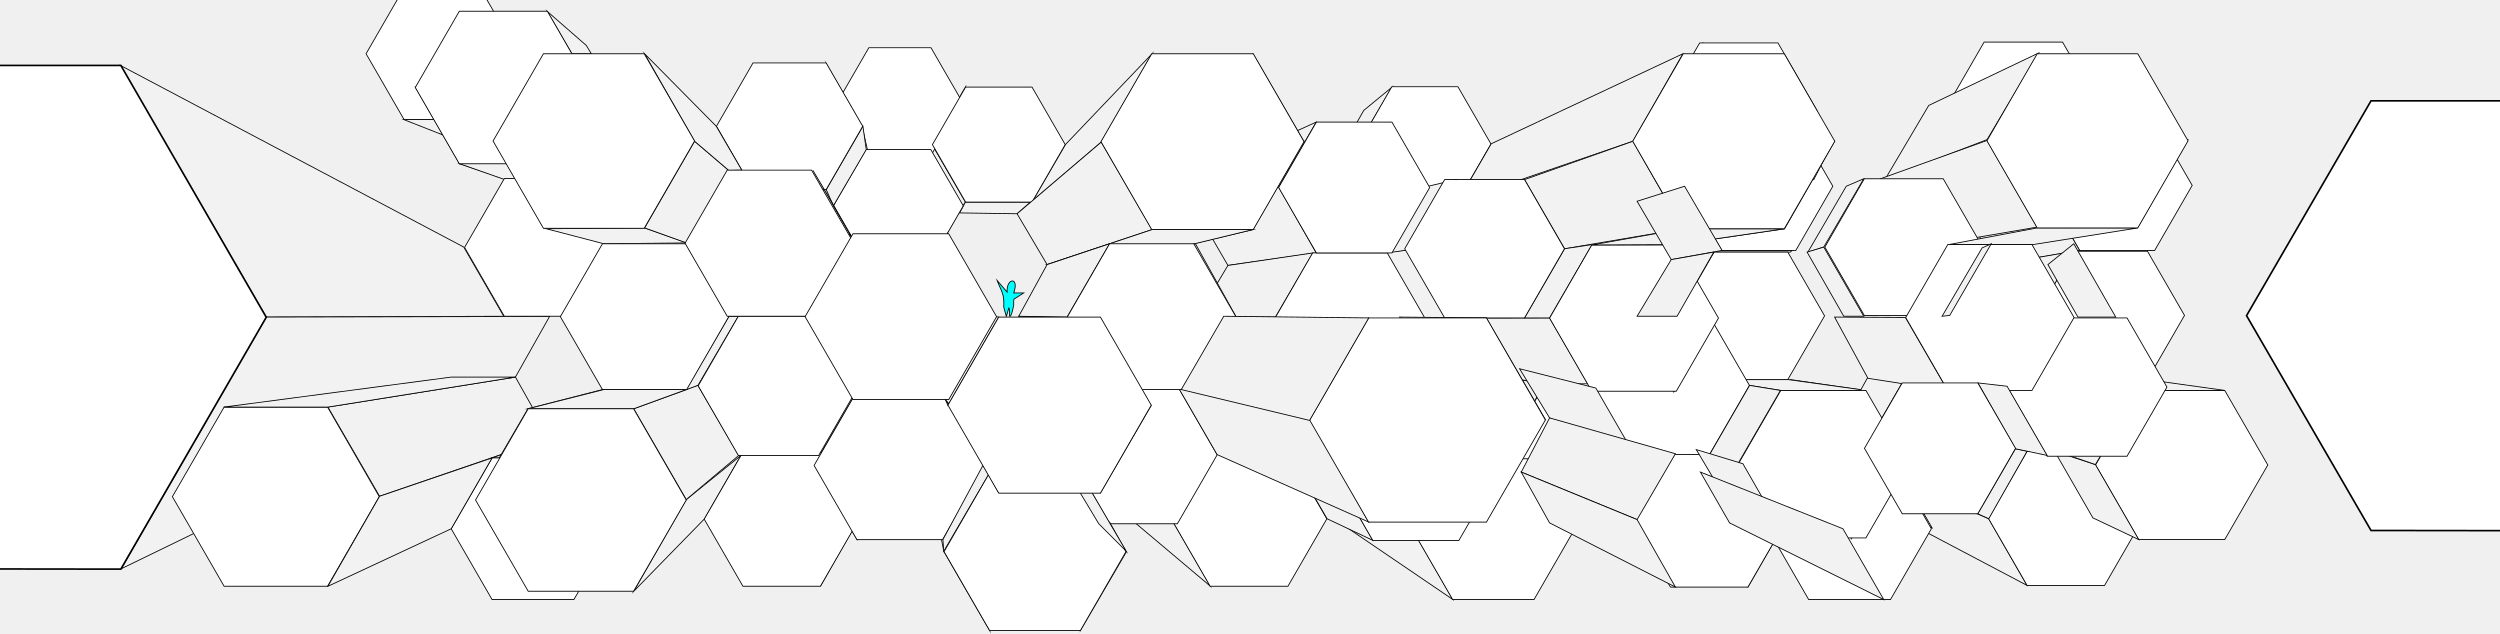
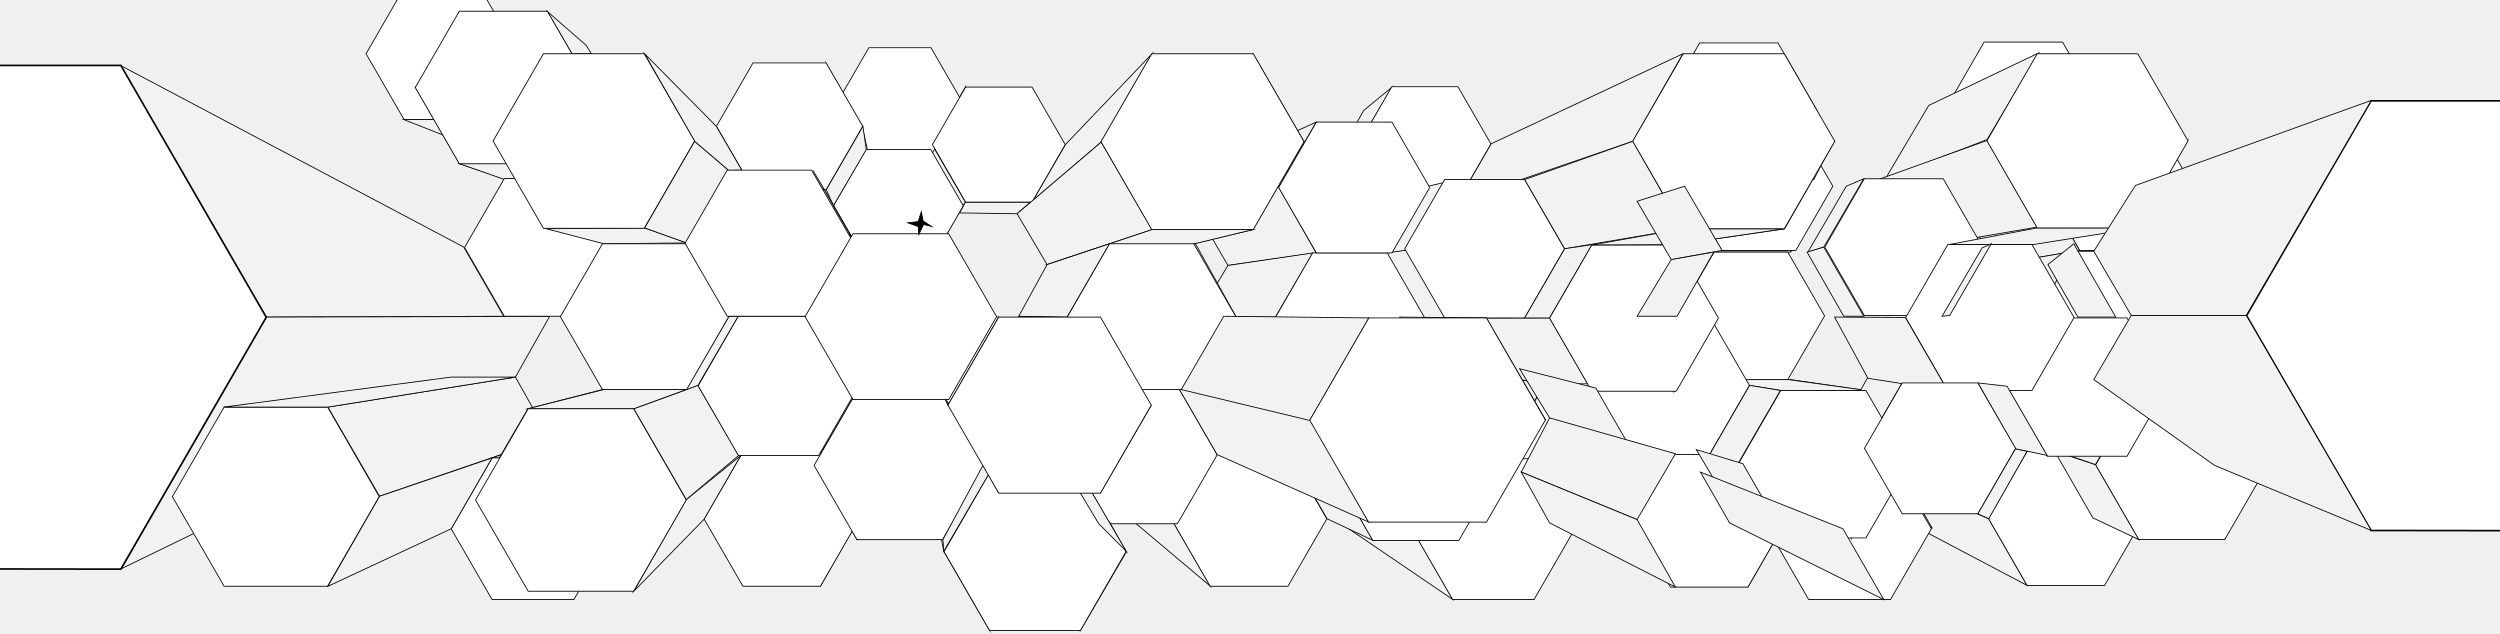
<svg xmlns="http://www.w3.org/2000/svg" width="3000" height="760" viewBox="0 0 3000 760">
  <defs>
    <style>
      .cls-1 {
        fill: #f2f2f2;
      }

      .cls-1, .cls-2, .cls-3, .cls-4 {
        stroke: #000;
        stroke-miterlimit: 10;
      }

      .cls-2, .cls-3 {
        fill: #fff;
      }

      .cls-3 {
        stroke-width: 2px;
-       }
- 
-       .cls-4 {
-         fill: aqua;
      }
    </style>
  </defs>
  <g id="_02stage" data-name="02stage">
    <polygon id="s63" class="cls-1" points="1602.5 192.5 1636.5 132.5 1670.5 104.5 1630.5 172.5 1602.5 192.5" />
    <polygon id="_25" data-name="25" class="cls-2" points="1749.51 104.08 1670.17 104.08 1630.5 172.79 1670.17 241.5 1749.51 241.5 1789.17 172.79 1749.51 104.08" />
    <polygon id="s41" class="cls-1" points="1437.5 256.5 1473.5 318.5 1579.5 303.5 1534.5 224.5 1437.5 256.5" />
    <polygon id="s40" class="cls-1" points="1530.5 380.5 1575.5 303.5 1473.5 318.5 1436.5 380.5 1530.5 380.5" />
    <polygon id="s88" class="cls-1" points="2438.5 292.5 2337.5 292.5 2444.5 272.5 2565.5 272.5 2438.5 292.5" />
    <polygon id="s52" class="cls-1" points="1437.5 256.5 1473.5 194.5 1579.5 146.5 1534.5 224.5 1437.5 256.5" />
    <polygon id="s60" class="cls-1" points="1853.5 460.5 1811.5 453.5 1770.5 525.5 1808.5 539.5 1853.5 460.5" />
    <polygon id="s62" class="cls-1" points="1618.5 634.5 1601.5 567.5 1694.5 634.5 1743.5 719.5 1618.5 634.5" />
    <polygon id="s59" class="cls-1" points="1859.5 381.5 1910.5 469.5 1811.5 453.5 1770.5 381.73 1859.5 381.5" />
    <polygon id="s61" class="cls-1" points="1687.5 525.5 1770.5 525.5 1808.48 539.07 1840.5 550.5 1743.5 550.5 1687.5 525.5" />
    <polygon id="s57" class="cls-1" points="1749.5 241.5 1789.5 172.5 2019.5 64.5 1959.5 169.5 1749.5 241.5" />
    <polygon id="s56" class="cls-1" points="1877.5 298.5 1829.42 215.5 1959.5 169.5 2019.5 274.5 1877.5 298.5" />
    <polygon id="s94" class="cls-1" points="2251.5 564.5 2286.5 625.5 2432.5 702.5 2386.5 622.5 2251.5 564.5" />
    <polygon id="_42" data-name="42" class="cls-2" points="2525.48 541.5 2432.52 541.5 2386.05 622 2432.52 702.5 2525.48 702.5 2571.95 622 2525.48 541.5" />
    <polygon id="_50" data-name="50" class="cls-2" points="2585.61 144.5 2495.54 144.5 2450.5 222.5 2495.54 300.51 2585.61 300.51 2630.64 222.5 2585.61 144.5" />
    <polygon id="_49" data-name="49" class="cls-2" points="2576.96 301.5 2488.04 301.5 2443.59 378.5 2488.04 455.5 2576.96 455.5 2621.41 378.5 2576.96 301.5" />
    <polygon id="_48" data-name="48" class="cls-2" points="2669.67 468.5 2566.33 468.5 2514.65 558 2566.33 647.5 2669.67 647.5 2721.35 558 2669.67 468.5" />
    <polygon id="_51" data-name="51" class="cls-2" points="2475.05 50.5 2380.95 50.5 2333.89 132 2380.95 213.5 2475.05 213.5 2522.11 132 2475.05 50.5" />
    <polygon id="s87" class="cls-1" points="2246.5 317.5 2286.5 255.5 2625.5 167.5 2565.5 272.5 2246.5 317.5" />
    <polygon id="s90" class="cls-1" points="2358.5 255.5 2450.5 222.5 2495.5 300.5 2395.5 317.5 2358.5 255.5" />
    <polygon id="s92" class="cls-1" points="2262.5 214.5 2384.5 167.5 2446.5 63.5 2314.5 126.5 2262.5 214.5" />
    <polygon id="s91" class="cls-1" points="2304.5 296.5 2444.5 272.5 2384.5 168.5 2256.5 214.5 2304.5 296.5" />
    <polygon id="s89" class="cls-1" points="2395.5 317.5 2488.5 301.5 2443.5 378.5 2358.5 379.5 2395.5 317.5" />
    <polygon id="s85" class="cls-1" points="2511.5 621.5 2566.5 647.5 2514.5 557.5 2465.5 541.5 2511.5 621.5" />
    <polygon id="s84" class="cls-1" points="2269.5 548.5 2237.5 538.5 2282.5 616.5 2318.5 633.5 2269.5 548.5" />
    <polygon id="s82" class="cls-1" points="2237.5 468.5 2148.5 455.5 2201.5 524.5 2290.5 556.5 2237.5 468.5" />
    <polygon id="s80" class="cls-1" points="2045.5 455.5 2089.5 379.04 2082.5 378.5 2042.5 449.5 2045.5 455.5" />
    <polygon id="s79" class="cls-1" points="2136.5 468.5 2056.5 455.5 2145.5 455.5 2239.5 468.5 2136.5 468.5" />
    <polygon id="s78" class="cls-1" points="1972.5 379.5 1959.5 379.5 2003.5 455.5 2020.5 462.5 1972.5 379.5" />
    <polygon id="s77" class="cls-1" points="2097.5 704.5 2143.5 624.5 2091.5 566.5 2058.5 628.5 2097.5 704.5" />
    <polygon id="s76" class="cls-1" points="2094.5 146.5 2036.5 193.5 2072.5 255.5 2139.5 223.5 2094.5 146.5" />
    <polygon id="s75" class="cls-1" points="2043.5 51.5 2003.5 132.5 2039.5 193.5 2090.5 132.5 2043.5 51.5" />
    <polygon id="s73" class="cls-1" points="2030.5 214.5 2016.5 241.5 2094.5 241.5 2124.5 214.5 2030.5 214.5" />
    <polygon id="s70" class="cls-1" points="1829.5 293.5 1817.5 317.5 1854.5 379.5 1880.5 381.5 1829.5 293.5" />
    <polygon id="s68" class="cls-1" points="2059.5 302.5 2062.5 300.5 2150.5 300.5 2148.5 302.5 2059.5 302.5" />
    <polygon id="s66" class="cls-1" points="2530.5 463.5 2566.5 468.5 2514.5 557.5 2482.5 546.5 2530.5 463.5" />
    <polygon id="s67" class="cls-1" points="2576.5 455.5 2669.5 468.5 2578.5 468.5 2488.5 455.5 2576.5 455.5" />
    <polygon id="s97" class="cls-1" points="2201.5 524.5 2237.5 537.5 2282.5 459.5 2241.5 452.5 2201.5 524.5" />
    <polygon id="s93" class="cls-1" points="2418.5 538.5 2432.5 541.5 2386.5 622.5 2373.32 616.5 2418.5 538.5" />
    <polygon id="s58" class="cls-1" points="1877.5 298.5 1910.5 293.5 1859.5 381.5 1829.42 381.5 1877.5 298.5" />
    <polygon id="s35" class="cls-1" points="1656.5 303.5 1699.5 298.5 1747.5 381.5 1701.5 381.5 1656.5 303.5" />
    <polygon id="s36" class="cls-1" points="1664.5 303.5 1709.5 224.5 1747.5 215.5 1699.5 298.5 1664.5 303.5" />
    <polygon id="s83" class="cls-1" points="2170.5 548.5 2121.5 524.5 2201.5 524.5 2268.5 548.5 2170.5 548.5" />
    <polygon id="_39" data-name="39" class="cls-2" points="2145.31 302.5 2056.93 302.5 2012.74 379.04 2056.93 455.58 2145.31 455.58 2189.5 379.04 2145.31 302.5" />
    <polygon id="_37" data-name="37" class="cls-2" points="2154.96 146.5 2066.04 146.5 2021.59 223.5 2066.04 300.5 2154.96 300.5 2199.41 223.5 2154.96 146.5" />
    <polygon id="_36" data-name="36" class="cls-2" points="2331.84 214.5 2237.16 214.5 2189.82 296.5 2237.16 378.5 2331.84 378.5 2379.18 296.5 2331.84 214.5" />
    <polygon id="s86" class="cls-1" points="2338.5 293.5 2444.5 273.5 2565.5 273.5 2439.5 293.5 2338.5 293.5" />
    <polygon id="_44" data-name="44" class="cls-2" points="2565.33 64.5 2444.67 64.5 2384.33 169 2444.67 273.5 2565.33 273.5 2625.67 169 2565.33 64.5" />
    <polygon id="_43" data-name="43" class="cls-2" points="2552.42 381.5 2456.58 381.5 2408.66 464.5 2456.58 547.5 2552.42 547.5 2600.34 464.5 2552.42 381.5" />
    <polygon id="s96" class="cls-1" points="2337.5 468.96 2241.5 453.96 2201.5 380.5 2286.5 380.96 2337.5 468.96" />
    <polygon id="_46" data-name="46" class="cls-2" points="2438.36 293.5 2337.33 293.5 2286.81 381 2337.33 468.5 2438.36 468.5 2488.88 381 2438.36 293.5" />
    <polygon id="_47" data-name="47" class="cls-2" points="2268.57 549.5 2170.43 549.5 2121.35 634.5 2170.43 719.5 2268.57 719.5 2317.65 634.5 2268.57 549.5" />
    <polygon id="s81" class="cls-1" points="2221.5 646.5 2219.5 634.5 2268.5 549.5 2272.5 558.5 2221.5 646.5" />
    <polygon id="_26" data-name="26" class="cls-2" points="1664.67 303.5 1575.18 303.5 1530.43 381 1575.18 458.5 1664.67 458.5 1709.41 381 1664.67 303.5" />
    <polygon id="_27" data-name="27" class="cls-2" points="1670.32 146.5 1579.68 146.5 1534.36 225 1579.68 303.5 1670.32 303.5 1715.64 225 1670.32 146.5" />
    <polygon id="_28" data-name="28" class="cls-2" points="1829.42 215.5 1733.58 215.5 1685.66 298.5 1733.58 381.5 1829.42 381.5 1877.34 298.5 1829.42 215.5" />
    <polygon id="_33" data-name="33" class="cls-2" points="1944.42 460.56 1853.81 460.56 1808.5 539.03 1853.81 617.5 1944.42 617.5 1989.72 539.03 1944.42 460.56" />
    <polygon id="_32" data-name="32" class="cls-2" points="2097.48 543.5 2004.52 543.5 1958.05 624 2004.52 704.5 2097.48 704.5 2143.95 624 2097.48 543.5" />
    <polygon id="_41" data-name="41" class="cls-2" points="2051.42 379.5 1955.58 379.5 1907.66 462.5 1955.58 545.5 2051.42 545.5 2099.34 462.5 2051.42 379.5" />
    <polygon id="s74" class="cls-1" points="2059.5 215.5 2051.5 224.5 2094.5 147.5 2106.5 133.5 2059.5 215.5" />
    <polygon id="_38" data-name="38" class="cls-2" points="2133.54 51.5 2039.62 51.5 1992.66 132.84 2039.62 214.17 2133.54 214.17 2180.5 132.84 2133.54 51.5" />
    <polygon id="_40" data-name="40" class="cls-2" points="2239.09 468.5 2136.91 468.5 2085.81 557 2136.91 645.5 2239.09 645.5 2290.19 557 2239.09 468.5" />
    <polygon id="s71" class="cls-1" points="2008.5 470.5 1997.5 442.5 2034.5 382.5 2060.5 382.5 2008.5 470.5" />
    <polygon id="s69" class="cls-1" points="2201.5 169.5 2074.5 193.5 2011.5 293.5 2141.5 274.5 2201.5 169.5" />
    <polygon id="_35" data-name="35" class="cls-2" points="2011.52 293.96 1910.17 293.96 1859.5 381.73 1910.17 469.5 2011.52 469.5 2062.19 381.73 2011.52 293.96" />
    <polygon id="_34" data-name="34" class="cls-2" points="1840.79 550.5 1743.21 550.5 1694.43 635 1743.21 719.5 1840.79 719.5 1889.57 635 1840.79 550.5" />
    <polygon id="s55" class="cls-1" points="2011.5 293.5 2141.5 274.5 2019.5 274.5 1910.17 293.96 2011.5 293.5" />
    <polygon id="s72" class="cls-1" points="2139.5 65.5 2129.5 133.5 2176.5 215.5 2199.5 170.5 2139.5 65.5" />
    <polygon id="_31" data-name="31" class="cls-2" points="2141.12 64.5 2019.88 64.5 1959.26 169.5 2019.88 274.5 2141.12 274.5 2201.74 169.5 2141.12 64.5" />
    <polygon id="s110" class="cls-1" points="1042.5 193.5 1113.5 194.5 1115.5 179.5 1039.5 179.5 1042.5 193.5" />
    <polygon id="s1" class="cls-1" points="484.5 143.5 576.5 143.5 649.5 177.5 573.5 178.5 484.5 143.5" />
    <polygon id="_2" data-name="2" class="cls-2" points="576.11 -14.5 484.89 -14.5 439.28 64.5 484.89 143.5 576.11 143.5 621.72 64.5 576.11 -14.5" />
    <polygon id="s33" class="cls-1" points="144.5 78.5 319.5 380.5 604.5 379.5 556.5 296.5 144.5 78.5" />
    <polygon id="s32" class="cls-1" points="145.5 682.5 618.5 452.5 659.5 379.72 319.5 380.5 145.5 682.5" />
    <polygon id="s3" class="cls-1" points="393.5 488.5 455.5 595.5 659.5 525.5 618.5 452.5 393.5 488.5" />
    <polygon id="s20" class="cls-1" points="1321.5 170.5 1239.5 240.5 1278.5 173.5 1382.5 64.5 1321.5 170.5" />
    <polygon id="s23" class="cls-1" points="1222.5 379.5 1257.5 442.5 1331.5 467.5 1280.5 380.5 1222.5 379.5" />
    <polygon id="s50" class="cls-1" points="1320.5 380.5 1280.5 380.5 1331.5 467.5 1381.5 486.5 1320.5 380.5" />
    <polygon id="s19" class="cls-1" points="605.5 214.5 696.5 214.5 656.5 196.5 551.5 196.5 605.5 214.5" />
    <polygon id="s18" class="cls-1" points="591.5 169.5 700.5 214.5 748.5 296.5 652.5 273.5 591.5 169.5" />
    <polygon id="s17" class="cls-1" points="791.5 379.5 674.5 380.5 724.5 292.5 826.5 319.5 791.5 379.5" />
    <polygon id="s16" class="cls-1" points="791.5 379.5 827.5 440.5 724.5 467.5 674.5 380.5 791.5 379.5" />
    <polygon id="s15" class="cls-1" points="744.5 524.5 659.5 524.5 590.5 549.5 685.5 549.5 744.5 524.5" />
    <polygon id="s14" class="cls-1" points="633.5 490.5 827.5 440.5 791.5 504.5 570.5 598.5 633.5 490.5" />
    <polygon id="s11" class="cls-1" points="1028.5 469.5 1028.5 469.5 976.5 558.5 985.5 546.5 1028.5 469.5" />
    <polygon id="s10" class="cls-1" points="1028.5 647.5 1030.5 622.5 985.5 542.5 976.5 558.5 1028.5 647.5" />
    <polygon id="s9" class="cls-1" points="1113.5 194.5 1118.5 173.5 1158.5 104.5 1151.5 134.5 1113.5 194.5" />
    <polygon id="s8" class="cls-1" points="1113.5 194.5 1149.5 255.5 1158.5 242.5 1118.5 173.5 1113.5 194.5" />
    <polygon id="s7" class="cls-1" points="1151.5 255.5 1220.5 256.5 1236.5 242.5 1158.5 242.5 1151.5 255.5" />
    <polygon id="_9" data-name="9" class="cls-2" points="1117.2 57.28 1042.59 57.28 1005.29 121.89 1042.59 186.5 1117.2 186.5 1154.5 121.89 1117.2 57.28" />
    <polygon id="s48" class="cls-1" points="1115.5 317.5 1116.5 314.5 1155.5 246.5 1149.5 256.5 1115.5 317.5" />
    <polygon id="s54" class="cls-1" points="991.5 76.5 1005.5 121.5 1042.5 186.5 1034.5 151.5 991.5 76.5" />
    <polygon id="_10" data-name="10" class="cls-2" points="1116.97 179.5 1039.03 179.5 1000.06 247 1039.03 314.5 1116.97 314.5 1155.94 247 1116.97 179.5" />
    <polygon id="s6" class="cls-1" points="1024.5 291.5 1019.5 280.5 962.5 379.5 973.5 379.5 1024.5 291.5" />
    <polygon id="_5" data-name="5" class="cls-2" points="688.65 549.5 590.5 549.5 541.43 634.5 590.5 719.5 688.65 719.5 737.73 634.5 688.65 549.5" />
    <polygon id="s43" class="cls-1" points="760.5 709.5 845.5 622.5 889.21 546.5 823.5 599.5 760.5 709.5" />
    <polygon id="s53" class="cls-1" points="984.5 703.5 1030.5 622.5 1042.5 567.5 1009.5 628.5 984.5 703.5" />
    <polygon id="_14" data-name="14" class="cls-2" points="984.5 542.5 891.52 542.5 845.05 623 891.52 703.5 984.48 703.5 1030.95 623 984.5 542.5" />
    <polygon id="s29" class="cls-1" points="1329 567.5 1405.5 622.5 1452.5 703.5 1363.5 628.5 1329 567.5" />
    <polygon id="s104" class="cls-1" points="1854.5 503.5 1724.5 458.5 1679.5 380.5 1783.5 381.5 1854.5 503.5" />
    <polygon id="_23" data-name="23" class="cls-2" points="1545.51 541.83 1452.17 541.83 1405.5 622.66 1452.17 703.5 1545.51 703.5 1592.18 622.66 1545.51 541.83" />
    <polygon id="s27" class="cls-1" points="1364.5 503.5 1435.5 503.5 1545.5 541.5 1452.5 541.5 1364.5 503.5" />
    <polygon id="s28" class="cls-1" points="1328.5 567.5 1364.5 503.5 1452.5 541.5 1405.5 622.5 1328.5 567.5" />
    <polygon id="_19" data-name="19" class="cls-2" points="1412.86 462.96 1317.29 462.96 1269.5 545.73 1317.29 628.5 1412.86 628.5 1460.65 545.73 1412.86 462.96" />
    <polygon id="s26" class="cls-1" points="1187.5 756.5 1149.5 628.5 1114.5 567.5 1132.5 661.5 1187.5 756.5" />
    <polygon id="_15" data-name="15" class="cls-2" points="1131.1 469.5 1028.29 469.5 976.89 558.53 1028.29 647.57 1131.1 647.57 1182.5 558.53 1131.1 469.5" />
    <polygon id="s12" class="cls-1" points="982.5 379.5 962.5 379.5 1019.5 479.5 1030.5 463.5 982.5 379.5" />
    <polygon id="s42" class="cls-1" points="991.5 227.5 1000.06 247 1039.5 179.5 1035.5 151.5 991.5 227.5" />
    <polygon id="_8" data-name="8" class="cls-2" points="991.38 75.5 903.62 75.5 859.74 151.5 903.62 227.5 991.38 227.5 1035.26 151.5 991.38 75.5" />
    <polygon id="s2" class="cls-1" points="551.5 196.5 498.5 104.5 684.5 193.5 719.5 255.5 551.5 196.5" />
    <polygon id="_6" data-name="6" class="cls-2" points="700.57 214.29 605.19 214.29 557.5 296.9 605.19 379.5 700.57 379.5 748.26 296.9 700.57 214.29" />
    <polygon id="s45" class="cls-1" points="822.5 468.5 837.5 462.5 886.02 379.5 874.5 380 822.5 468.5" />
    <polygon id="s100" class="cls-1" points="975.5 204.5 1026.5 291.5 1039.5 314.5 1000.5 246.5 975.5 204.5" />
    <polygon id="s49" class="cls-1" points="1137.5 280.5 1138.5 288.5 1187.5 380.51 1191.5 380 1137.5 280.5" />
    <polygon id="s4" class="cls-1" points="724.5 292.5 655.5 274.5 773.5 273.5 824.5 291.5 724.5 292.5" />
    <polygon id="s25" class="cls-1" points="1191.5 379.5 1134.5 479.5 1137.5 486.5 1198.5 380.5 1191.5 379.5" />
    <polygon id="_17" data-name="17" class="cls-2" points="1238.41 104.5 1158.74 104.5 1118.9 173.5 1158.74 242.5 1238.41 242.5 1278.25 173.5 1238.41 104.5" />
    <polygon id="s34" class="cls-1" points="656.5 13.5 703.5 54.5 709.65 64.5 686.27 64.5 656.5 13.5" />
    <polygon id="_3" data-name="3" class="cls-2" points="393.06 488.5 268.94 488.5 206.87 596 268.94 703.5 393.06 703.5 455.13 596 393.06 488.5" />
    <polygon id="_4" data-name="4" class="cls-2" points="656.83 13.5 551.17 13.5 498.35 105 551.17 196.5 656.83 196.5 709.65 105 656.83 13.5" />
    <polygon id="s107" class="cls-1" points="1503.5 64.5 1330.5 193.5 1367.5 256.5 1564.5 169.5 1503.5 64.5" />
    <polygon id="s106" class="cls-1" points="1503.5 275.5 1564.5 169.5 1360.5 256.5 1326.5 317.5 1432.5 292.32 1503.5 275.5" />
    <polygon id="s21" class="cls-1" points="1220.5 256.5 1256.5 317.5 1382.5 275.5 1321.5 170.5 1220.5 256.5" />
    <polygon id="s30" class="cls-1" points="1256.5 317.5 1330.5 317.5 1503.5 275.5 1382.5 275.5 1256.5 317.5" />
    <polygon id="s22" class="cls-1" points="1256.5 317.5 1222.5 379.5 1280.5 380.5 1331.5 292.5 1256.5 317.5" />
    <polygon id="_24" data-name="24" class="cls-2" points="1503.91 64.5 1382.09 64.5 1321.18 170 1382.09 275.5 1503.91 275.5 1564.82 170 1503.91 64.5" />
    <polygon id="s31" class="cls-1" points="1179.5 558.5 1187.5 567.5 1132.5 661.5 1131.5 647.5 1179.5 558.5" />
    <polygon id="s102" class="cls-1" points="1296.5 756.5 1317.5 626.5 1331.5 626.5 1351.5 662.5 1296.5 756.5" />
    <polygon id="_21" data-name="21" class="cls-2" points="1296.56 567.5 1187.44 567.5 1132.88 662 1187.44 756.5 1296.56 756.5 1351.12 662 1296.56 567.5" />
    <polygon id="s64" class="cls-1" points="1351.5 661.5 1296.5 567.5 1270.5 548.52 1318.5 628.5 1351.5 661.5" />
    <polygon id="s24" class="cls-1" points="1134.5 479.5 1182.5 558.5 1198.5 591.5 1139.5 485.5 1134.5 479.5" />
    <polygon id="s47" class="cls-1" points="773.5 273.5 833.5 169.5 874.5 204.5 826.5 292.5 773.5 273.5" />
    <polygon id="s46" class="cls-1" points="773.5 64.5 833.5 169.5 874.5 204.5 890.15 204.16 859.5 151.5 773.5 64.5" />
    <polygon id="s44" class="cls-1" points="823.5 599.5 886.5 546.5 837.5 462.5 760.5 490.5 823.5 599.5" />
    <polygon id="s5" class="cls-1" points="823.5 467.5 760.5 490.5 633.5 490.5 724.5 467.5 823.5 467.5" />
    <polygon id="s37" class="cls-1" points="1647.5 648.5 1592.5 622.5 1545.5 541.5 1595.5 558.5 1647.5 648.5" />
    <polygon id="s108" class="cls-1" points="1802.5 558.5 1743.5 550.5 1687.5 468.5 1750.5 469.5 1802.5 558.5" />
    <polygon id="_29" data-name="29" class="cls-2" points="1750.67 469.5 1647.33 469.5 1595.65 559 1647.33 648.5 1750.67 648.5 1802.35 559 1750.67 469.5" />
    <polygon id="s38" class="cls-1" points="1412.5 462.5 1460.5 545.5 1642.5 626.5 1573.5 503.5 1412.5 462.5" />
    <polygon id="s105" class="cls-1" points="1330.5 317.5 1365.5 381.5 1483.5 380.5 1434.5 292.5 1330.5 317.5" />
    <polygon id="_22" data-name="22" class="cls-2" points="1432.52 292.5 1331.48 292.5 1280.96 380 1331.48 467.5 1432.52 467.5 1483.04 380 1432.52 292.5" />
    <polygon id="s103" class="cls-1" points="1647.5 469.5 1750.5 469.5 1662.5 458.5 1564.5 458.5 1647.5 469.5" />
    <polygon id="s65" class="cls-1" points="1179.5 558.5 1283.5 558.5 1295.5 567.5 1186.5 567.5 1179.5 558.5" />
    <polygon id="s101" class="cls-1" points="1320.5 591.5 1269.5 545.5 1317.5 462.5 1381.5 486.5 1320.5 591.5" />
    <polygon id="s99" class="cls-1" points="590.5 549.5 455.5 595.5 393.5 703.5 541.5 634.5 590.5 549.5" />
    <polygon id="_20" data-name="20" class="cls-2" points="1320.5 380.51 1198.5 380.51 1137.5 486.17 1198.5 591.82 1320.5 591.82 1381.5 486.17 1320.5 380.51" />
    <polygon id="_30" data-name="30" class="cls-2" points="1783.72 381.5 1642.28 381.5 1571.55 504 1642.28 626.5 1783.72 626.5 1854.45 504 1783.72 381.5" />
    <polygon id="s98" class="cls-1" points="268.5 488.5 541.5 452.5 618.5 452.5 393.5 488.5 268.5 488.5" />
    <polygon id="_1" data-name="1" class="cls-3" points="319.5 380.72 145.01 682.95 -204.5 682.5 -379.5 380.5 -204.5 78.5 145.01 78.5 319.5 380.72" />
    <polygon id="_13" data-name="13" class="cls-2" points="982.44 379.5 886.02 379.5 837.82 463 886.02 546.5 982.44 546.5 1030.65 463 982.44 379.5" />
    <polygon id="_12" data-name="12" class="cls-2" points="823.98 292.5 722.95 292.5 672.43 380 722.95 467.5 823.98 467.5 874.5 380 823.98 292.5" />
    <polygon id="_11" data-name="11" class="cls-2" points="973.88 204.16 872.66 204.16 822.04 291.83 872.66 379.5 973.88 379.5 1024.5 291.83 973.88 204.16" />
    <polygon id="s95" class="cls-1" points="2373.5 459.5 2408.5 463.5 2456.5 546.5 2418.5 538.5 2373.5 459.5" />
    <polygon id="_45" data-name="45" class="cls-2" points="2373.32 459.5 2282.68 459.5 2237.36 538 2282.68 616.5 2373.32 616.5 2418.64 538 2373.32 459.5" />
    <polygon id="xx05" class="cls-1" points="2085.5 556.5 2051.5 545.5 2099.5 462.5 2136.5 468.5 2085.5 556.5" />
    <polygon id="xx01" class="cls-1" points="2488.5 292.5 2457.5 317.5 2493.5 380.5 2538.88 380.5 2488.5 292.5" />
    <polygon id="xx02" class="cls-1" points="2389.5 292.5 2378.5 297.5 2330.5 379.5 2339.68 378.5 2389.5 292.5" />
    <polygon id="xx03" class="cls-1" points="2188.5 296.5 2169.5 302.5 2215.5 223.5 2236.5 214.5 2188.5 296.5" />
    <polygon id="xx04" class="cls-1" points="2168.5 302.5 2188.5 296.5 2236.5 379.5 2212.5 379.5 2168.5 302.5" />
    <polygon id="xxx07" class="cls-1" points="1964.5 241.5 2021.5 223.5 2066.5 300.5 2005.5 311.5 1964.5 241.5" />
    <polygon id="xxx06" class="cls-1" points="1964.5 379.5 2012.5 379.5 2056.5 302.5 2005.5 311.5 1964.5 379.5" />
    <polygon id="yy1" class="cls-1" points="1823.5 442.5 1859.5 501.5 1960.5 544.5 1915 465.67 1823.5 442.5" />
    <polygon id="yy2" class="cls-1" points="1964.5 623.5 1825.5 566.5 1859.5 501.5 2010.5 544.5 1964.5 623.5" />
    <polygon id="yy3" class="cls-1" points="2010.5 704.5 1859.5 627.5 1825.5 566.5 1964.5 623.5 2010.5 704.5" />
    <polygon id="yy4" class="cls-1" points="2035.5 539.5 2091.5 556.5 2142.5 645.5 2085.5 623.5 2035.5 539.5" />
    <polygon id="yy5" class="cls-1" points="2040.5 566.5 2075.5 627.5 2260.5 719.5 2211.5 634.5 2040.5 566.5" />
    <polygon id="_7" data-name="7" class="cls-2" points="773.04 64.5 652.11 64.5 591.65 169.22 652.11 273.95 773.04 273.95 833.5 169.22 773.04 64.5" />
    <polygon id="_18" data-name="18" class="cls-2" points="760.3 490.5 633.86 490.5 570.64 600 633.86 709.5 760.3 709.5 823.52 600 760.3 490.5" />
    <polygon id="_16" data-name="16" class="cls-2" points="1138.45 280.5 1023.55 280.5 966.11 380 1023.55 479.5 1138.45 479.5 1195.89 380 1138.45 280.5" />
    <polygon id="s51" class="cls-1" points="1642.5 381.5 1571.5 504.5 1417.5 467.5 1468.5 379.5 1642.5 381.5" />
    <polygon id="c1" class="cls-3" points="3292.5 378.97 3143.56 636.95 2845.22 636.57 2695.84 378.78 2845.22 121 3143.56 121 3292.5 378.97" />
-     <path id="bee" class="cls-4" d="M1216.5,351.5h12l-11,7c-1.66,0-1,7-1,7,0,.25-2.78,15.89-5,14,0,0,0-11.15-1-10,0,0-3.27,12.68-3,10l-3-11c1-16-3-19-8-32l12,14C1207.5,333.5,1223.5,331.5,1216.5,351.5Z" />
+     <polygon id="bee2" class="cls-4" points="1102.6 281.4 1101.86 271.82 1089.33 267.39 1101.86 265.92 1105.54 254.13 1107.76 265.18 1118.08 271.82 1108.26 269.34 1102.6 281.4" />
+     <polygon id="k01" class="cls-1" points="2557.5 378.5 2695.5 378.5 2845.5 120.5 2562.5 222.5 2512.5 301.5 2557.5 378.5" />
+     <polygon id="k02" class="cls-1" points="2512.5 455.5 2657.5 558.5 2845.5 636.5 2695.5 378.5 2557.5 378.5 2512.5 455.5" />
  </g>
</svg>
